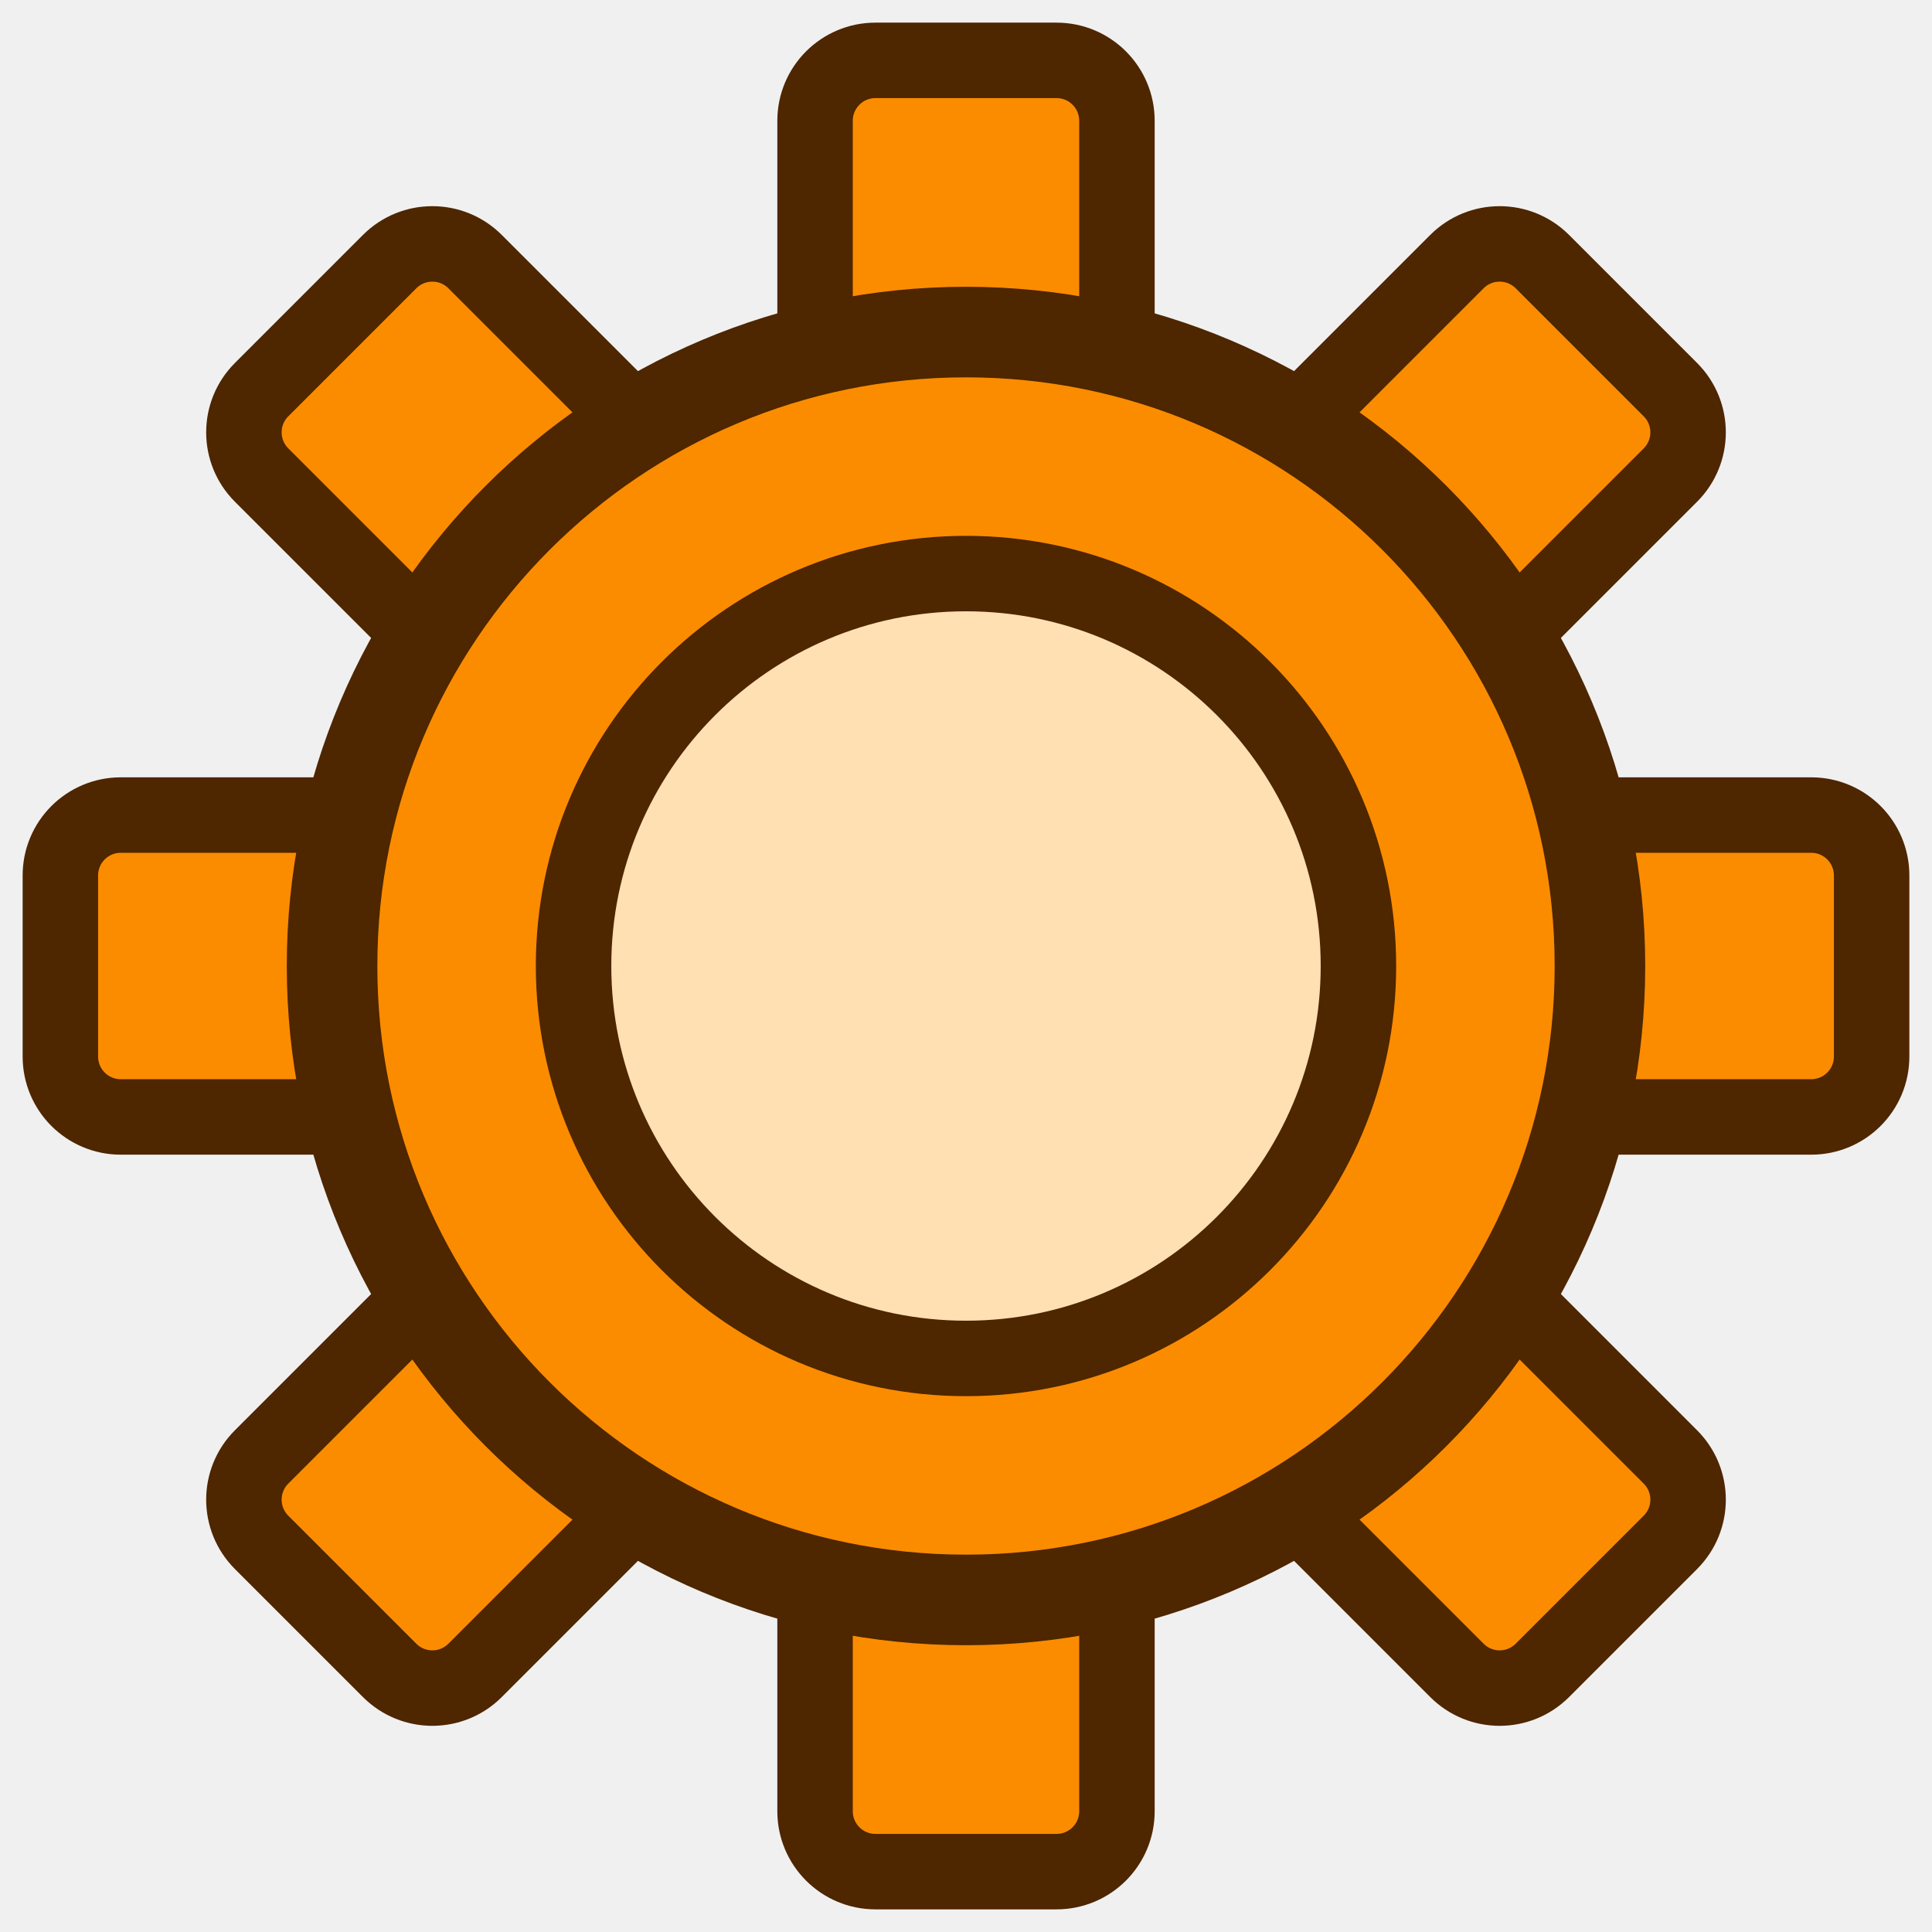
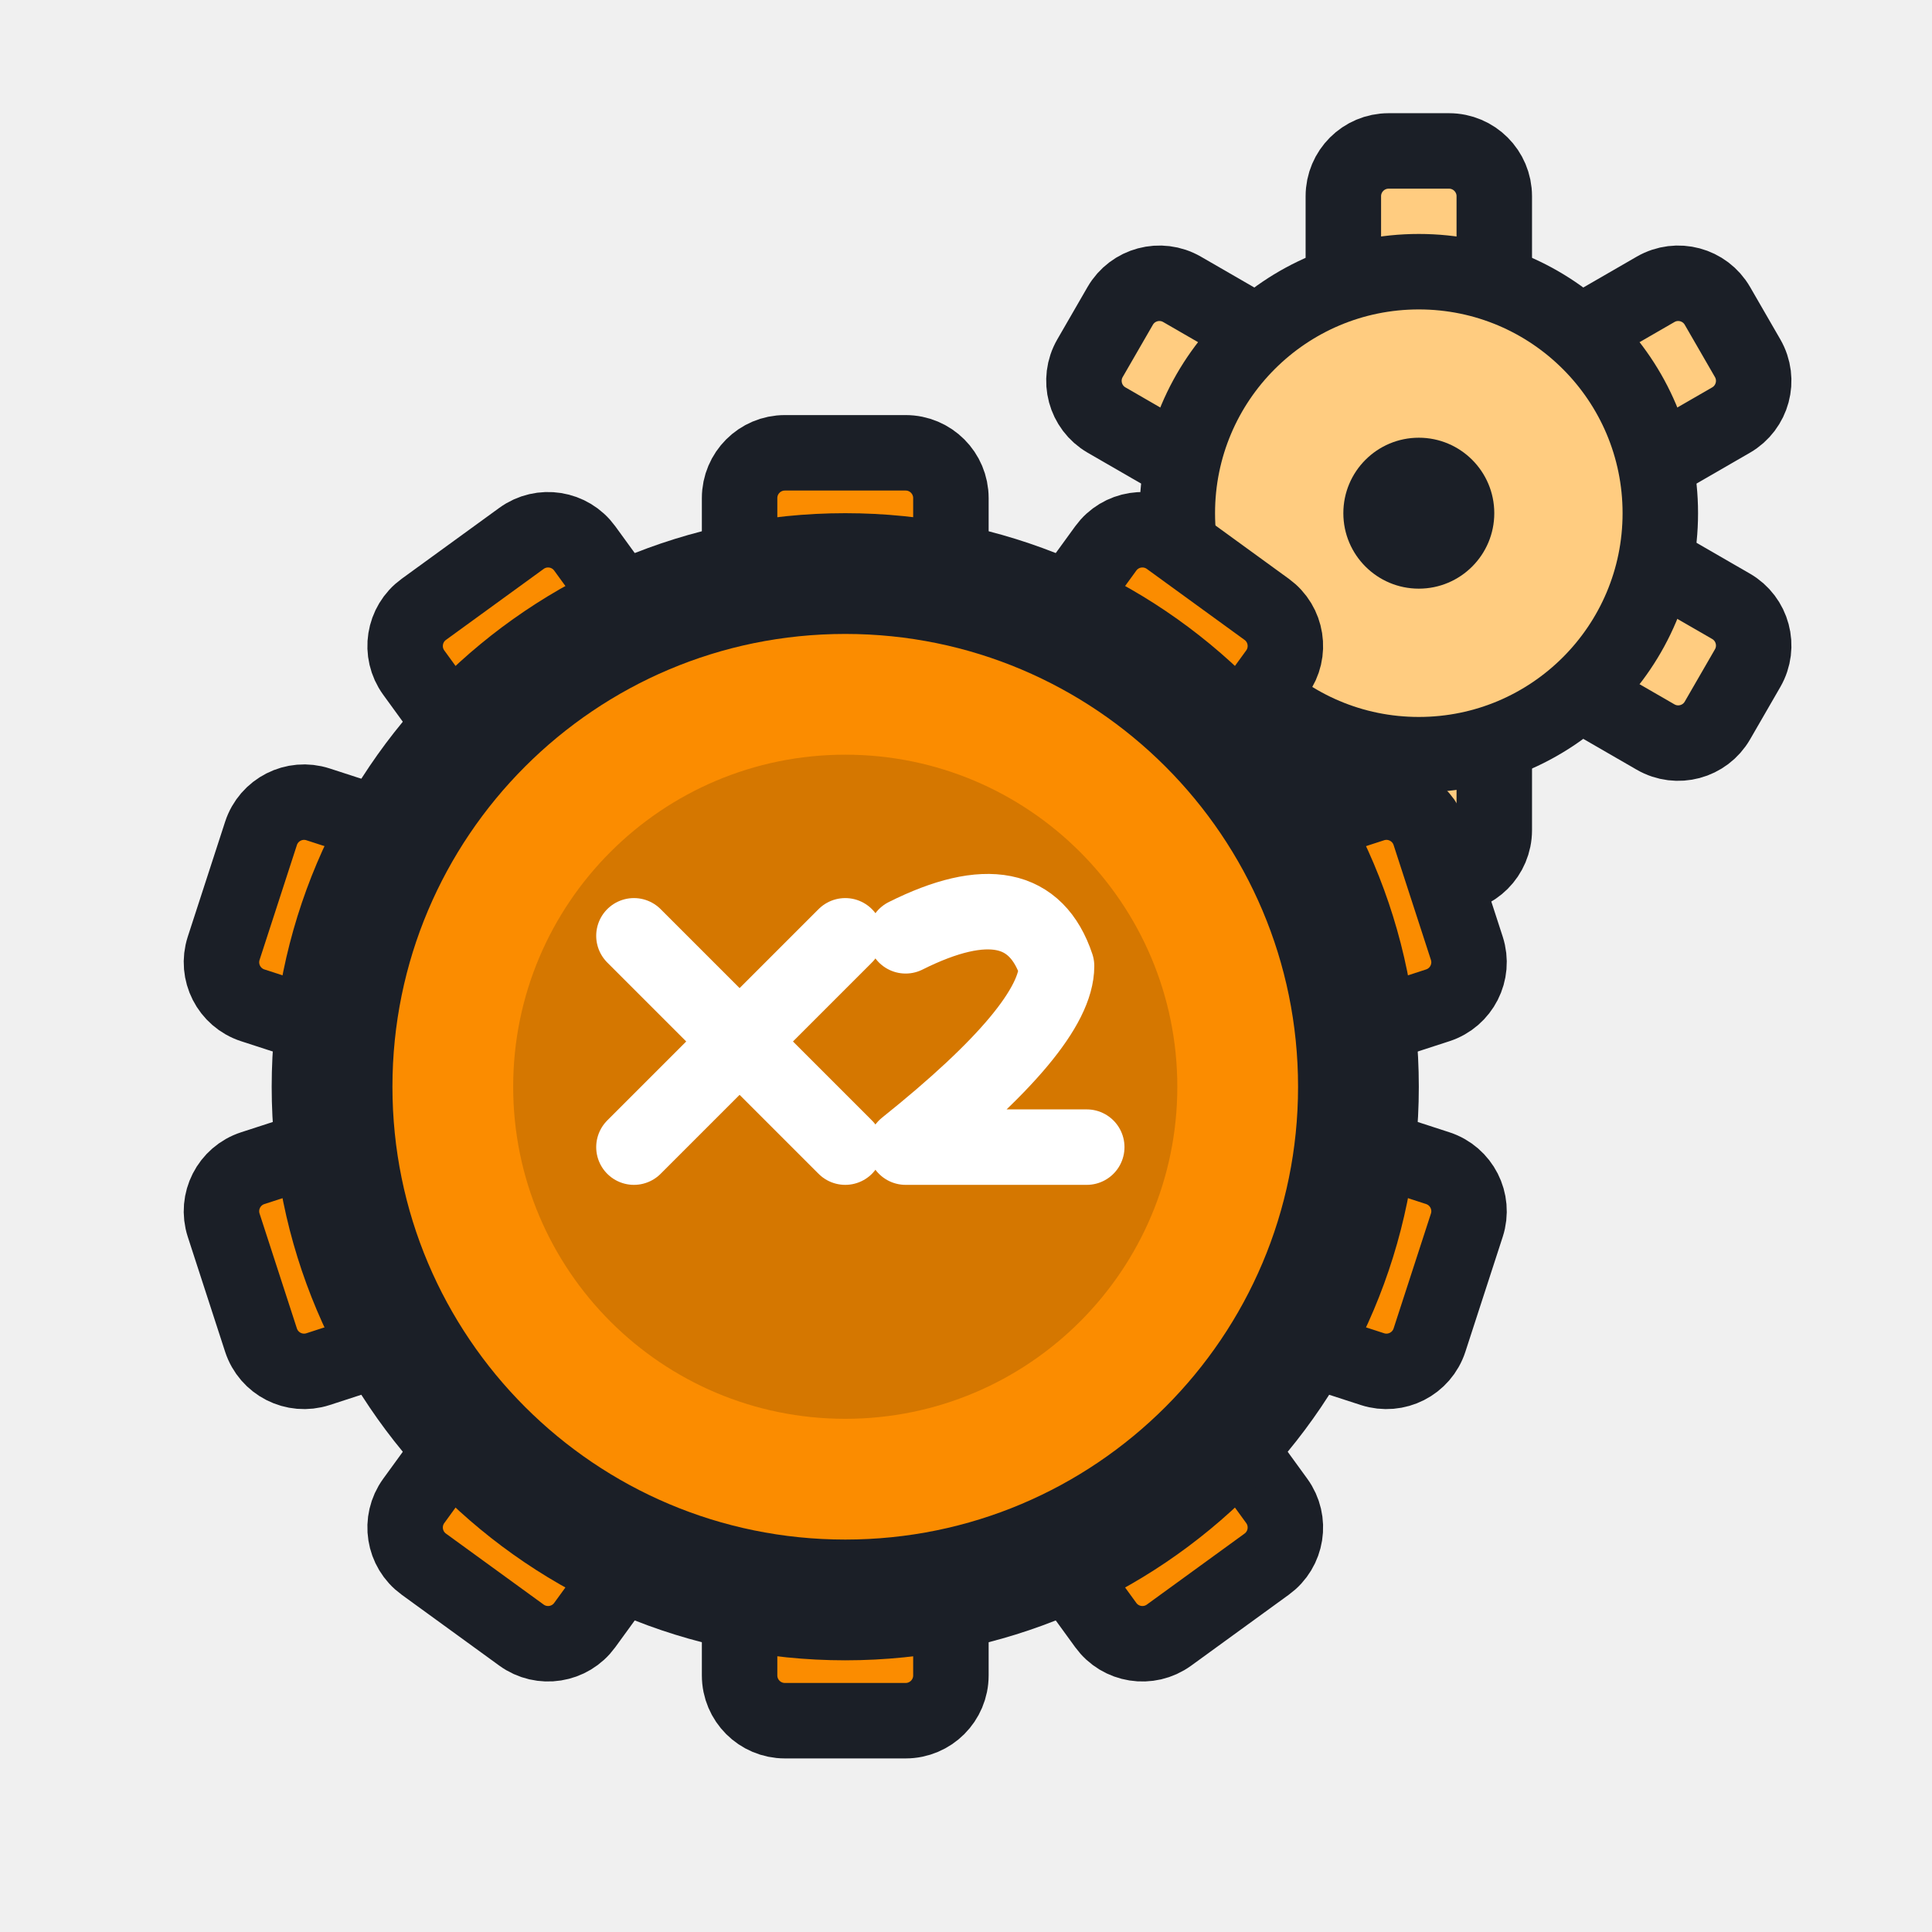
<svg xmlns="http://www.w3.org/2000/svg" viewBox="0 0 64 64">
-   <g fill="#fb8c00" stroke="#4e2600" stroke-width="2.5">
-     <rect x="27" y="2" width="10" height="14" rx="2" transform="rotate(0 32 32)" />
-     <rect x="27" y="2" width="10" height="14" rx="2" transform="rotate(45 32 32)" />
-     <rect x="27" y="2" width="10" height="14" rx="2" transform="rotate(90 32 32)" />
-     <rect x="27" y="2" width="10" height="14" rx="2" transform="rotate(135 32 32)" />
-     <rect x="27" y="2" width="10" height="14" rx="2" transform="rotate(180 32 32)" />
-     <rect x="27" y="2" width="10" height="14" rx="2" transform="rotate(225 32 32)" />
-     <rect x="27" y="2" width="10" height="14" rx="2" transform="rotate(270 32 32)" />
-     <rect x="27" y="2" width="10" height="14" rx="2" transform="rotate(315 32 32)" />
+   <g fill="#ffcc80" stroke="#1b1f27" stroke-width="2.5" stroke-linejoin="round">
+     <rect x="44.5" y="5" width="5" height="8" rx="1.5" transform="rotate(0 47 17)" />
+     <rect x="44.5" y="5" width="5" height="8" rx="1.5" transform="rotate(60 47 17)" />
+     <rect x="44.5" y="5" width="5" height="8" rx="1.5" transform="rotate(120 47 17)" />
+     <rect x="44.5" y="5" width="5" height="8" rx="1.5" transform="rotate(180 47 17)" />
+     <rect x="44.5" y="5" width="5" height="8" rx="1.5" transform="rotate(240 47 17)" />
+     <rect x="44.5" y="5" width="5" height="8" rx="1.5" transform="rotate(300 47 17)" />
  </g>
-   <circle cx="32" cy="32" r="21" fill="#fb8c00" stroke="#4e2600" stroke-width="3" />
-   <circle cx="32" cy="32" r="13" fill="#ffe0b2" stroke="#4e2600" stroke-width="2.5" />
+   <circle cx="47" cy="17" r="8" fill="#ffcc80" stroke="#1b1f27" stroke-width="2.5" stroke-linejoin="round" stroke-linecap="round" />
+   <circle cx="47" cy="17" r="2.5" fill="#1b1f27" />
+   <g fill="#fb8c00" stroke="#1b1f27" stroke-width="2.5" stroke-linejoin="round">
+     <rect x="24.5" y="15" width="7" height="8" rx="1.5" transform="rotate(0 28 36)" />
+     <rect x="24.5" y="15" width="7" height="8" rx="1.5" transform="rotate(36 28 36)" />
+     <rect x="24.5" y="15" width="7" height="8" rx="1.5" transform="rotate(72 28 36)" />
+     <rect x="24.5" y="15" width="7" height="8" rx="1.5" transform="rotate(108 28 36)" />
+     <rect x="24.5" y="15" width="7" height="8" rx="1.5" transform="rotate(144 28 36)" />
+     <rect x="24.5" y="15" width="7" height="8" rx="1.5" transform="rotate(180 28 36)" />
+     <rect x="24.5" y="15" width="7" height="8" rx="1.5" transform="rotate(216 28 36)" />
+     <rect x="24.5" y="15" width="7" height="8" rx="1.5" transform="rotate(252 28 36)" />
+     <rect x="24.5" y="15" width="7" height="8" rx="1.5" transform="rotate(288 28 36)" />
+     <rect x="24.5" y="15" width="7" height="8" rx="1.5" transform="rotate(324 28 36)" />
+   </g>
+   <circle cx="28" cy="36" r="17" fill="#fb8c00" stroke="#1b1f27" stroke-width="4" stroke-linejoin="round" stroke-linecap="round" />
+   <circle cx="28" cy="36" r="11" fill="#d57700" />
+   <path d="M21 31 l7 7 M28 31 l-7 7" fill="none" stroke="#ffffff" stroke-width="2.5" stroke-linejoin="round" stroke-linecap="round" />
+   <path d="M30 31 q4 -2 5 1 q0 2 -5 6 h6" fill="none" stroke="#ffffff" stroke-width="2.5" stroke-linejoin="round" stroke-linecap="round" />
</svg>
